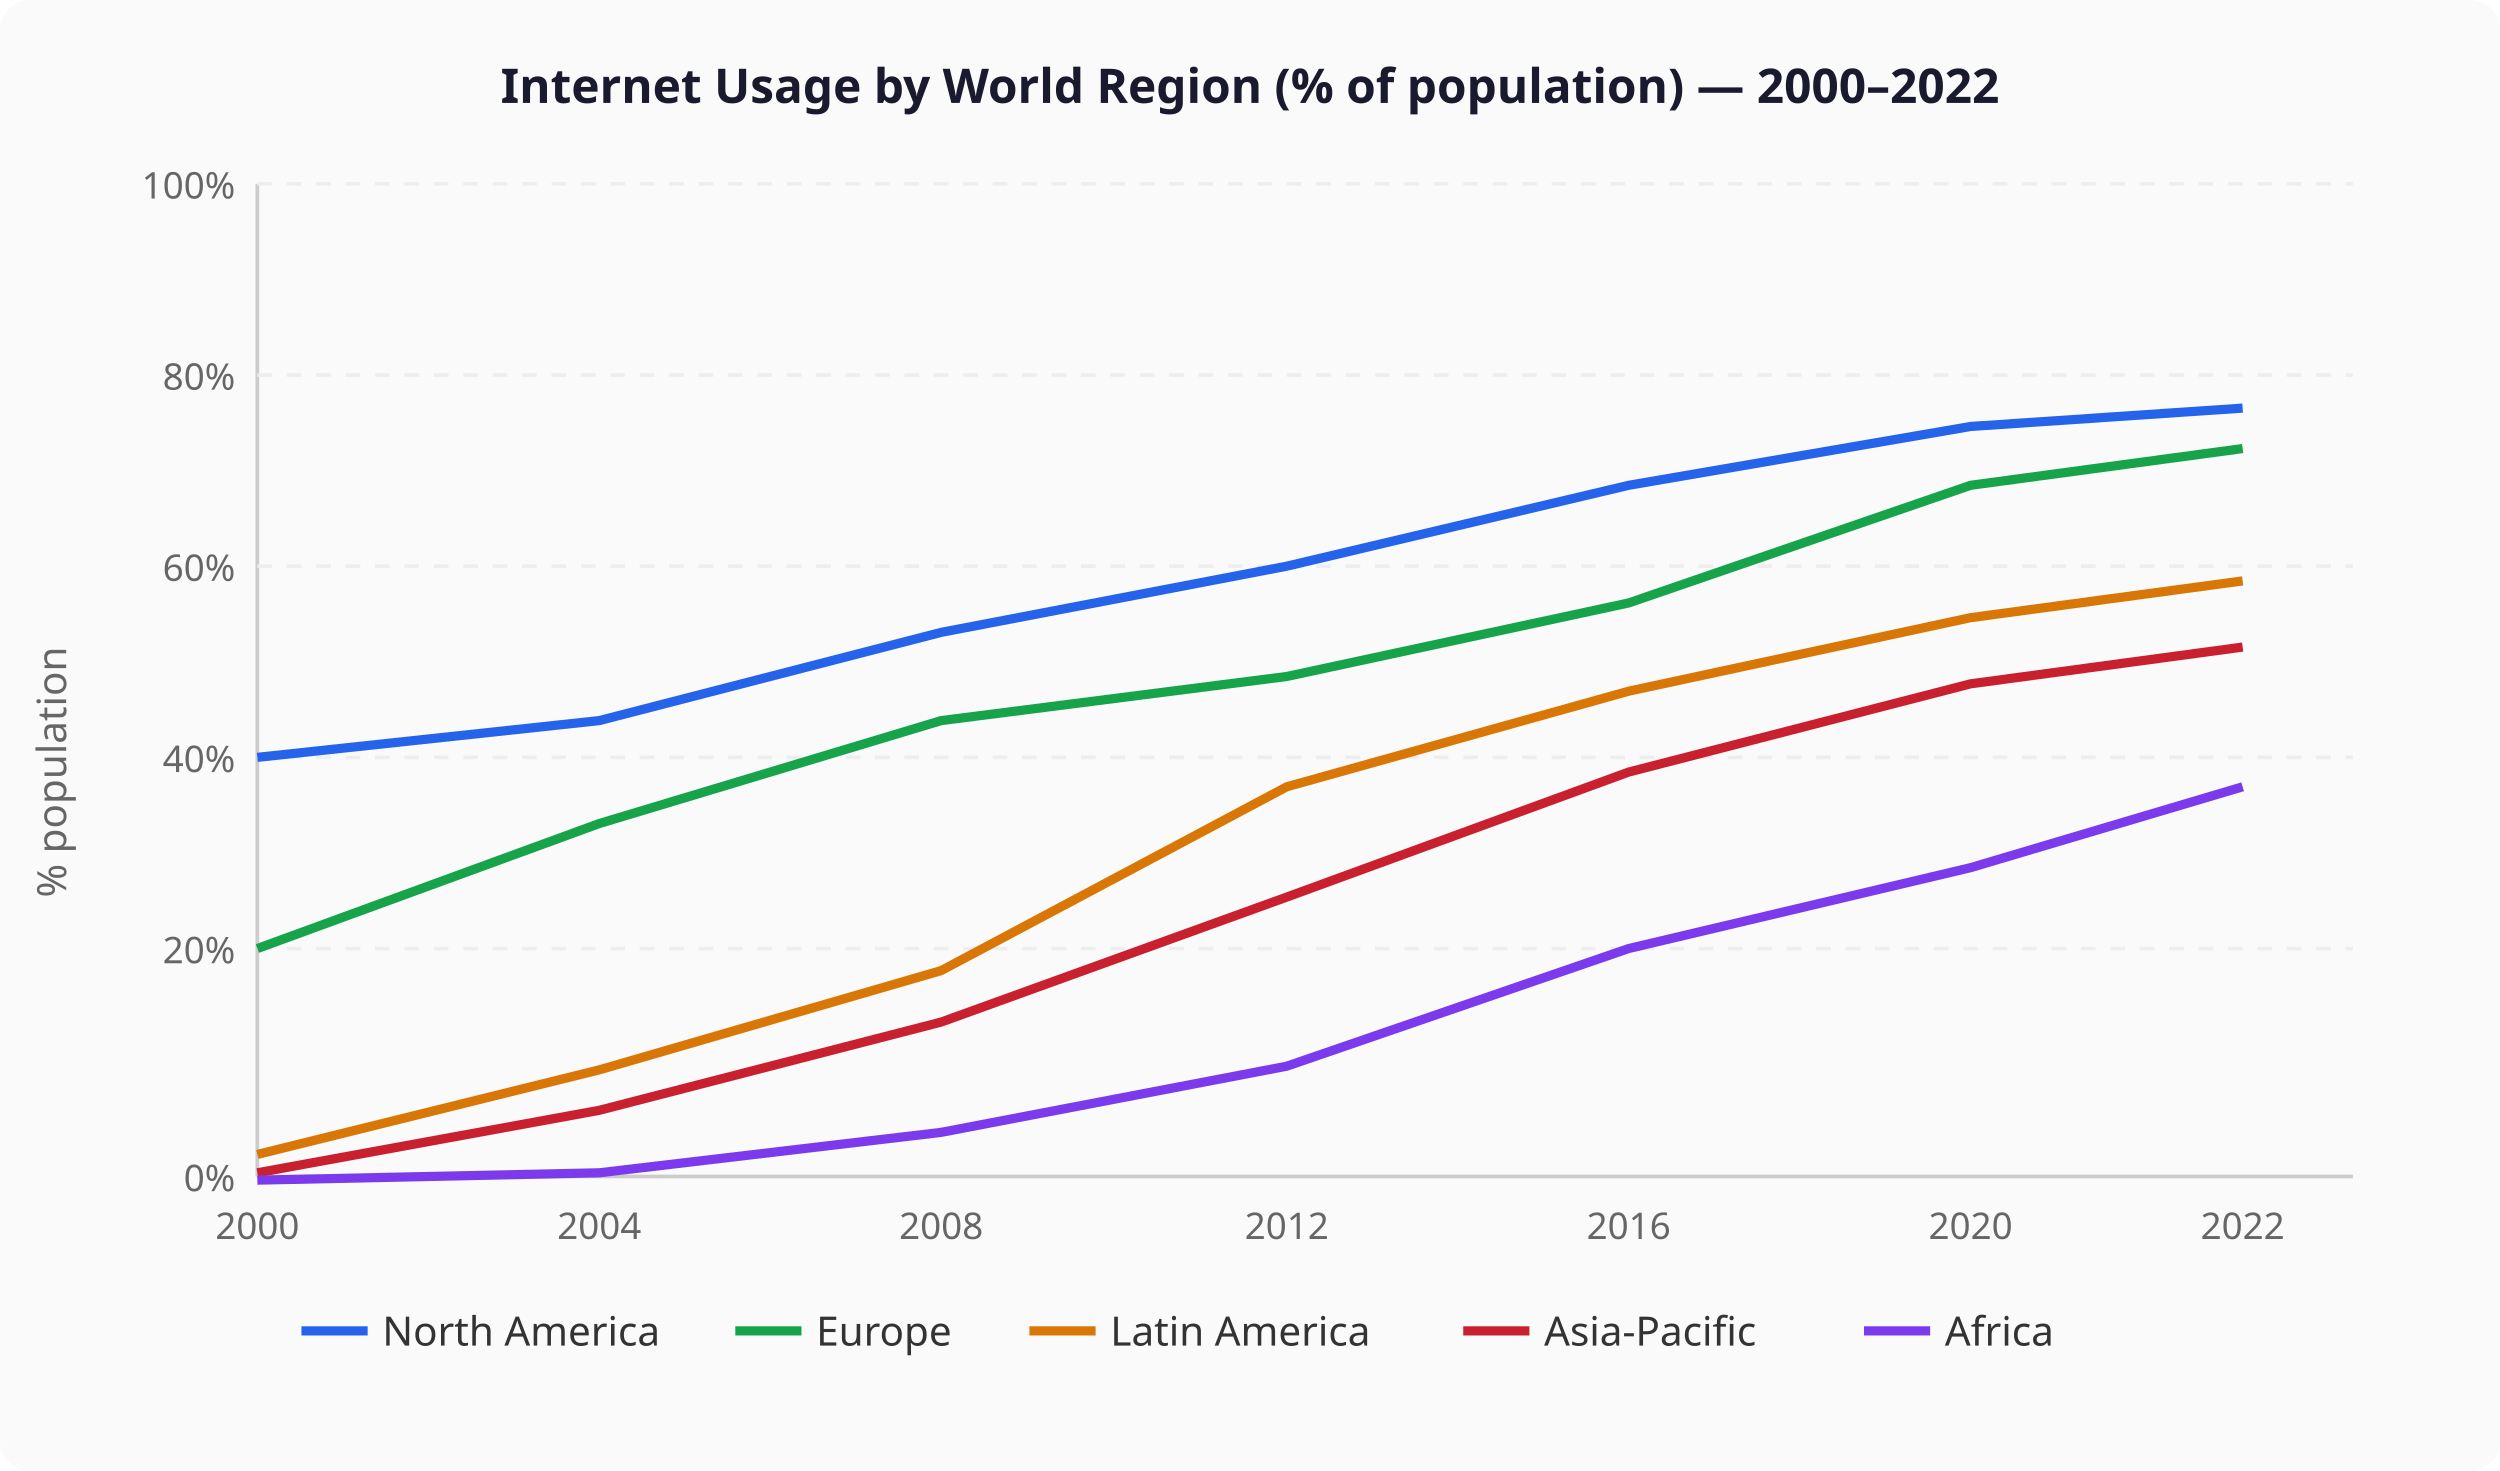
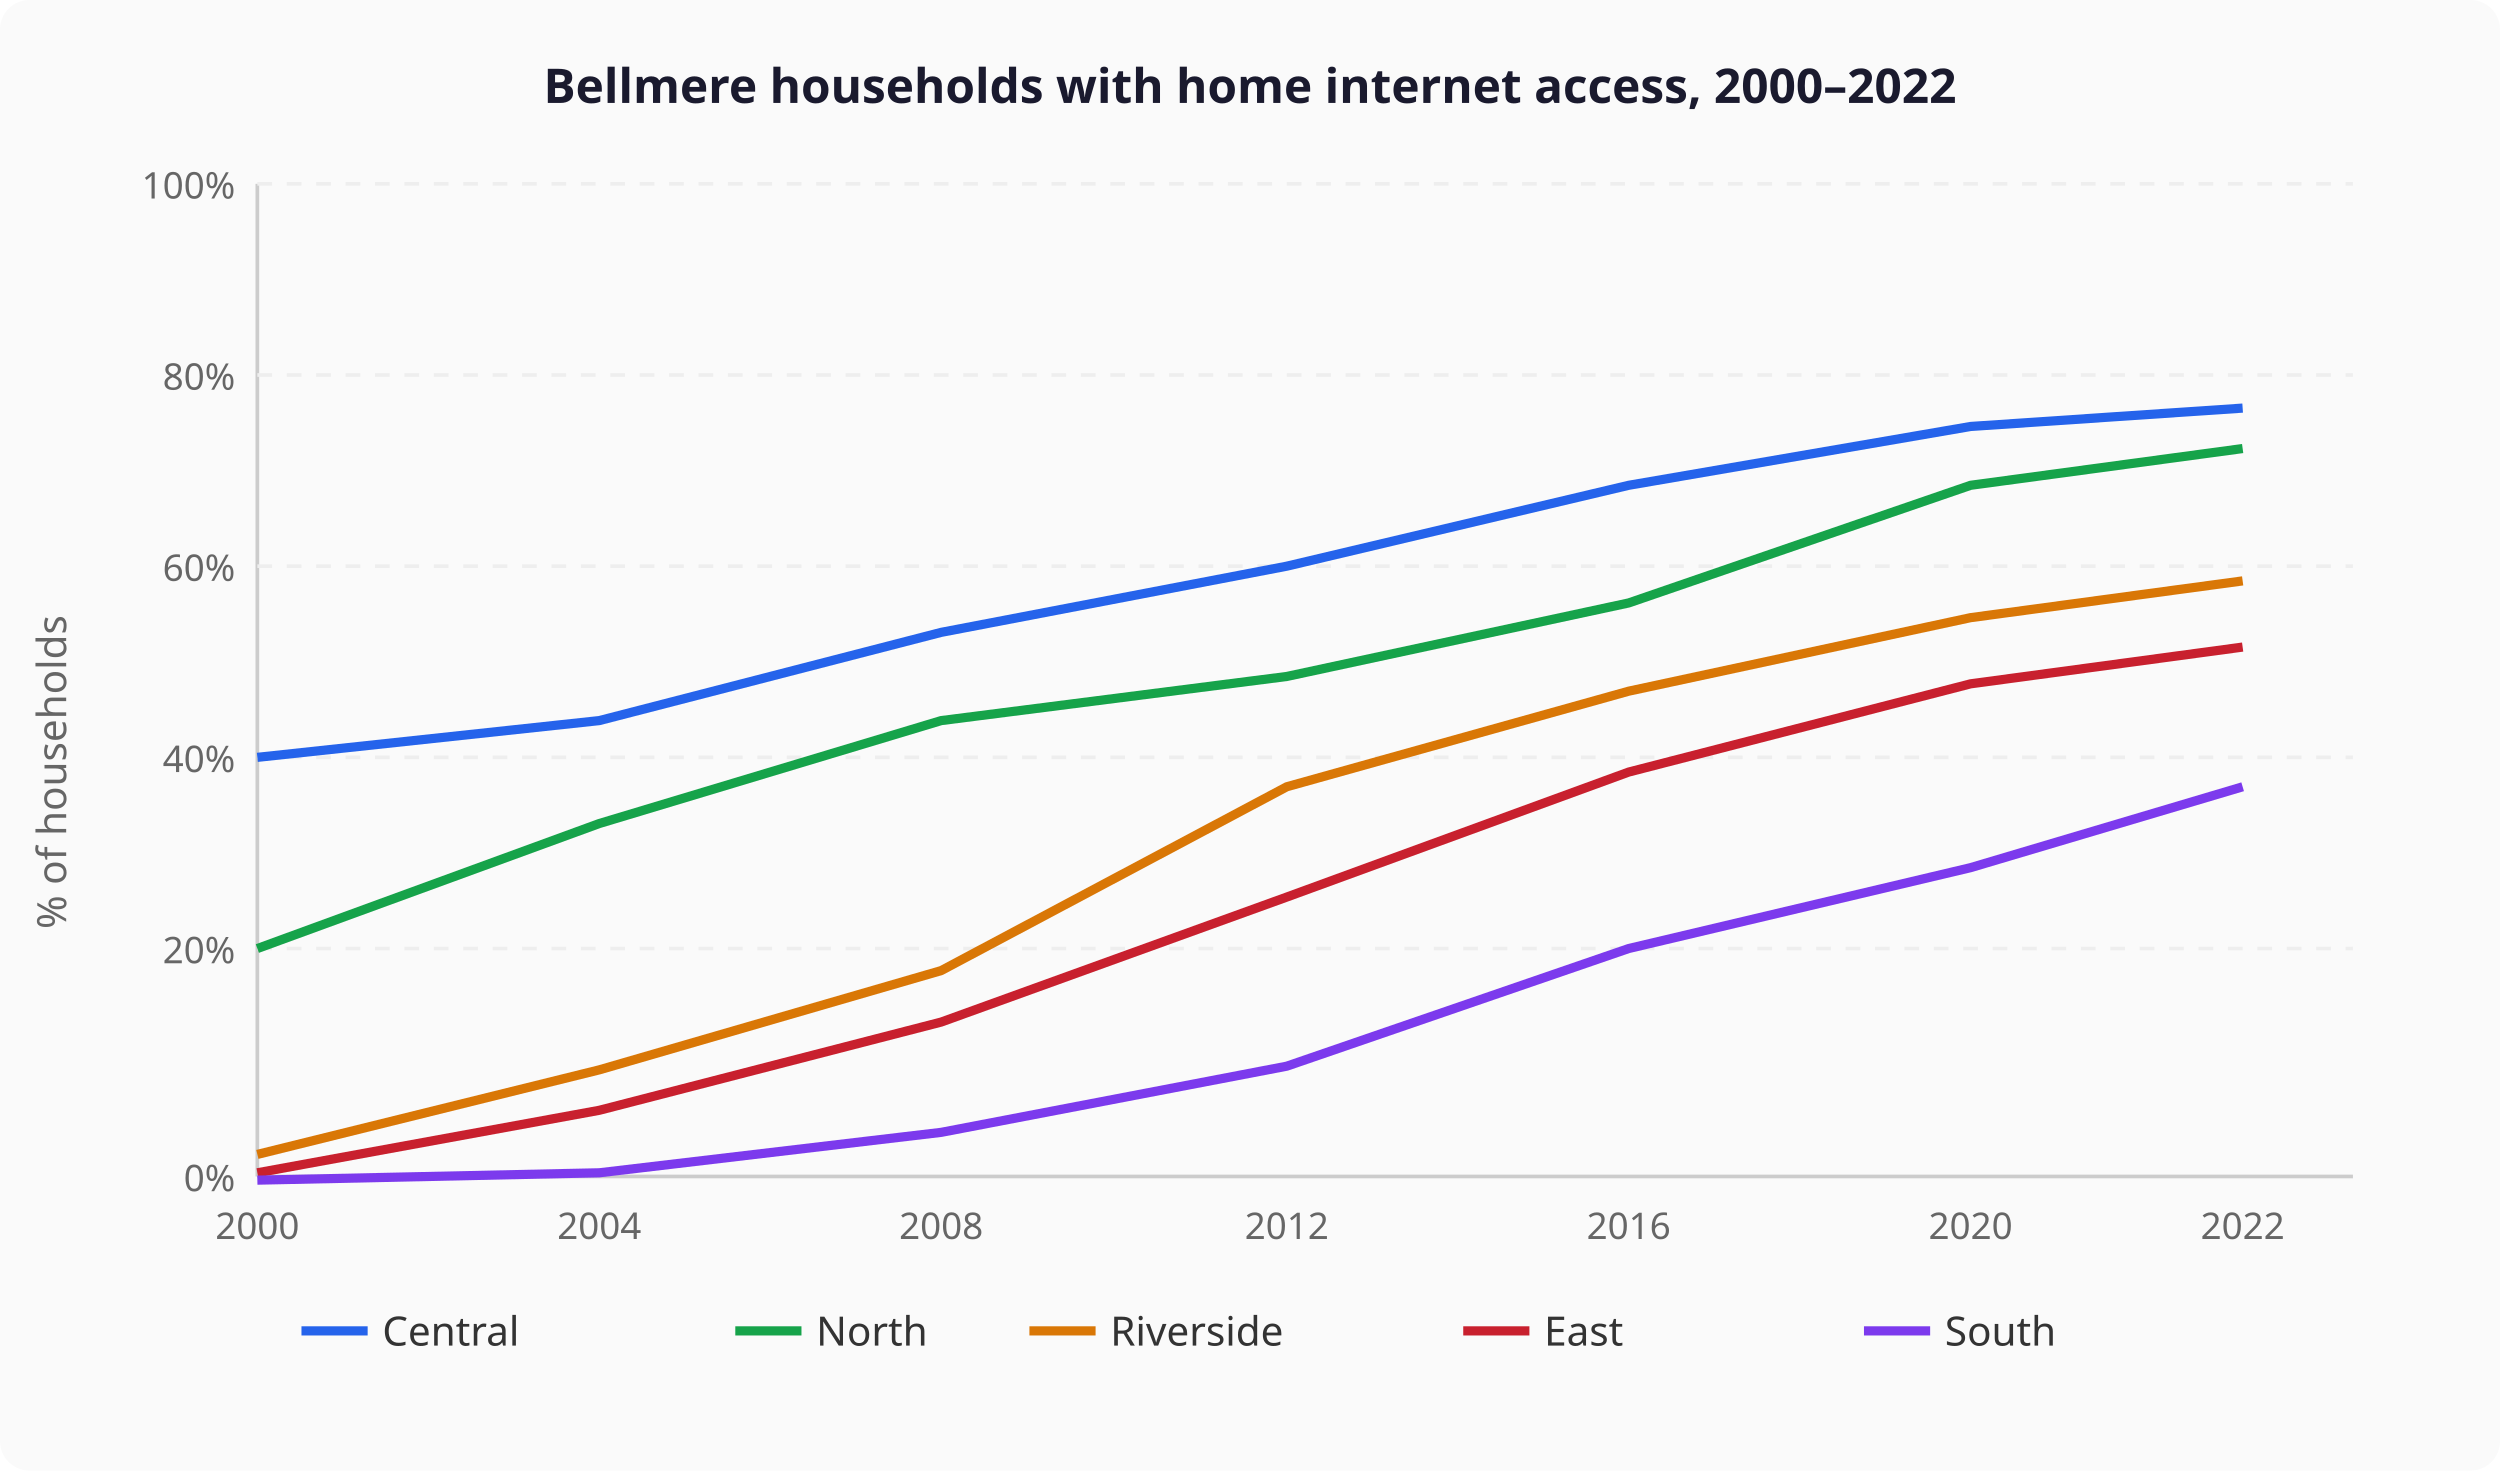
- <svg xmlns="http://www.w3.org/2000/svg" viewBox="0 0 680 400" font-family="system-ui,sans-serif">
+ <svg xmlns="http://www.w3.org/2000/svg" viewBox="0 0 680 400" font-family="system-ui,sans-serif" role="img" aria-labelledby="title desc">
  <rect width="680" height="400" fill="#fafafa" rx="8" />
-   <text x="340" y="28" text-anchor="middle" font-size="13" font-weight="700" fill="#1a1a2e">Internet Usage by World Region (% of population) — 2000–2022</text>
-   <text x="18" y="210" text-anchor="middle" font-size="11" fill="#666" transform="rotate(-90,18,210)">% population</text>
+   <text x="340" y="28" text-anchor="middle" font-size="13" font-weight="700" fill="#1a1a2e">Bellmere households with home internet access, 2000–2022</text>
+   <text x="18" y="210" text-anchor="middle" font-size="11" fill="#666" transform="rotate(-90,18,210)">% of households</text>
  <line x1="70" y1="50" x2="70" y2="320" stroke="#ccc" stroke-width="1" />
  <line x1="70" y1="320" x2="640" y2="320" stroke="#ccc" stroke-width="1" />
  <line x1="70" y1="50" x2="640" y2="50" stroke="#eee" stroke-width="1" stroke-dasharray="4" />
  <line x1="70" y1="102" x2="640" y2="102" stroke="#eee" stroke-width="1" stroke-dasharray="4" />
  <line x1="70" y1="154" x2="640" y2="154" stroke="#eee" stroke-width="1" stroke-dasharray="4" />
  <line x1="70" y1="206" x2="640" y2="206" stroke="#eee" stroke-width="1" stroke-dasharray="4" />
  <line x1="70" y1="258" x2="640" y2="258" stroke="#eee" stroke-width="1" stroke-dasharray="4" />
  <text x="64" y="324" text-anchor="end" font-size="10" fill="#666">0%</text>
  <text x="64" y="262" text-anchor="end" font-size="10" fill="#666">20%</text>
  <text x="64" y="210" text-anchor="end" font-size="10" fill="#666">40%</text>
  <text x="64" y="158" text-anchor="end" font-size="10" fill="#666">60%</text>
  <text x="64" y="106" text-anchor="end" font-size="10" fill="#666">80%</text>
  <text x="64" y="54" text-anchor="end" font-size="10" fill="#666">100%</text>
  <text x="70" y="337" text-anchor="middle" font-size="10" fill="#666">2000</text>
  <text x="163" y="337" text-anchor="middle" font-size="10" fill="#666">2004</text>
  <text x="256" y="337" text-anchor="middle" font-size="10" fill="#666">2008</text>
  <text x="350" y="337" text-anchor="middle" font-size="10" fill="#666">2012</text>
  <text x="443" y="337" text-anchor="middle" font-size="10" fill="#666">2016</text>
  <text x="536" y="337" text-anchor="middle" font-size="10" fill="#666">2020</text>
  <text x="610" y="337" text-anchor="middle" font-size="10" fill="#666">2022</text>
  <polyline points="70,206 163,196 256,172 350,154 443,132 536,116 610,111" fill="none" stroke="#2563eb" stroke-width="2.5" stroke-linejoin="round" />
  <polyline points="70,258 163,224 256,196 350,184 443,164 536,132 610,122" fill="none" stroke="#16a34a" stroke-width="2.5" stroke-linejoin="round" />
  <polyline points="70,314 163,291 256,264 350,214 443,188 536,168 610,158" fill="none" stroke="#d97706" stroke-width="2.5" stroke-linejoin="round" />
  <polyline points="70,319 163,302 256,278 350,244 443,210 536,186 610,176" fill="none" stroke="#c8202e" stroke-width="2.5" stroke-linejoin="round" />
  <polyline points="70,321 163,319 256,308 350,290 443,258 536,236 610,214" fill="none" stroke="#7c3aed" stroke-width="2.5" stroke-linejoin="round" />
  <line x1="82" y1="362" x2="100" y2="362" stroke="#2563eb" stroke-width="2.5" />
-   <text x="104" y="366" font-size="11" fill="#333">North America</text>
+   <text x="104" y="366" font-size="11" fill="#333">Central</text>
  <line x1="200" y1="362" x2="218" y2="362" stroke="#16a34a" stroke-width="2.5" />
-   <text x="222" y="366" font-size="11" fill="#333">Europe</text>
+   <text x="222" y="366" font-size="11" fill="#333">North</text>
  <line x1="280" y1="362" x2="298" y2="362" stroke="#d97706" stroke-width="2.5" />
-   <text x="302" y="366" font-size="11" fill="#333">Latin America</text>
+   <text x="302" y="366" font-size="11" fill="#333">Riverside</text>
  <line x1="398" y1="362" x2="416" y2="362" stroke="#c8202e" stroke-width="2.5" />
-   <text x="420" y="366" font-size="11" fill="#333">Asia-Pacific</text>
+   <text x="420" y="366" font-size="11" fill="#333">East</text>
  <line x1="507" y1="362" x2="525" y2="362" stroke="#7c3aed" stroke-width="2.5" />
-   <text x="529" y="366" font-size="11" fill="#333">Africa</text>
+   <text x="529" y="366" font-size="11" fill="#333">South</text>
</svg>
